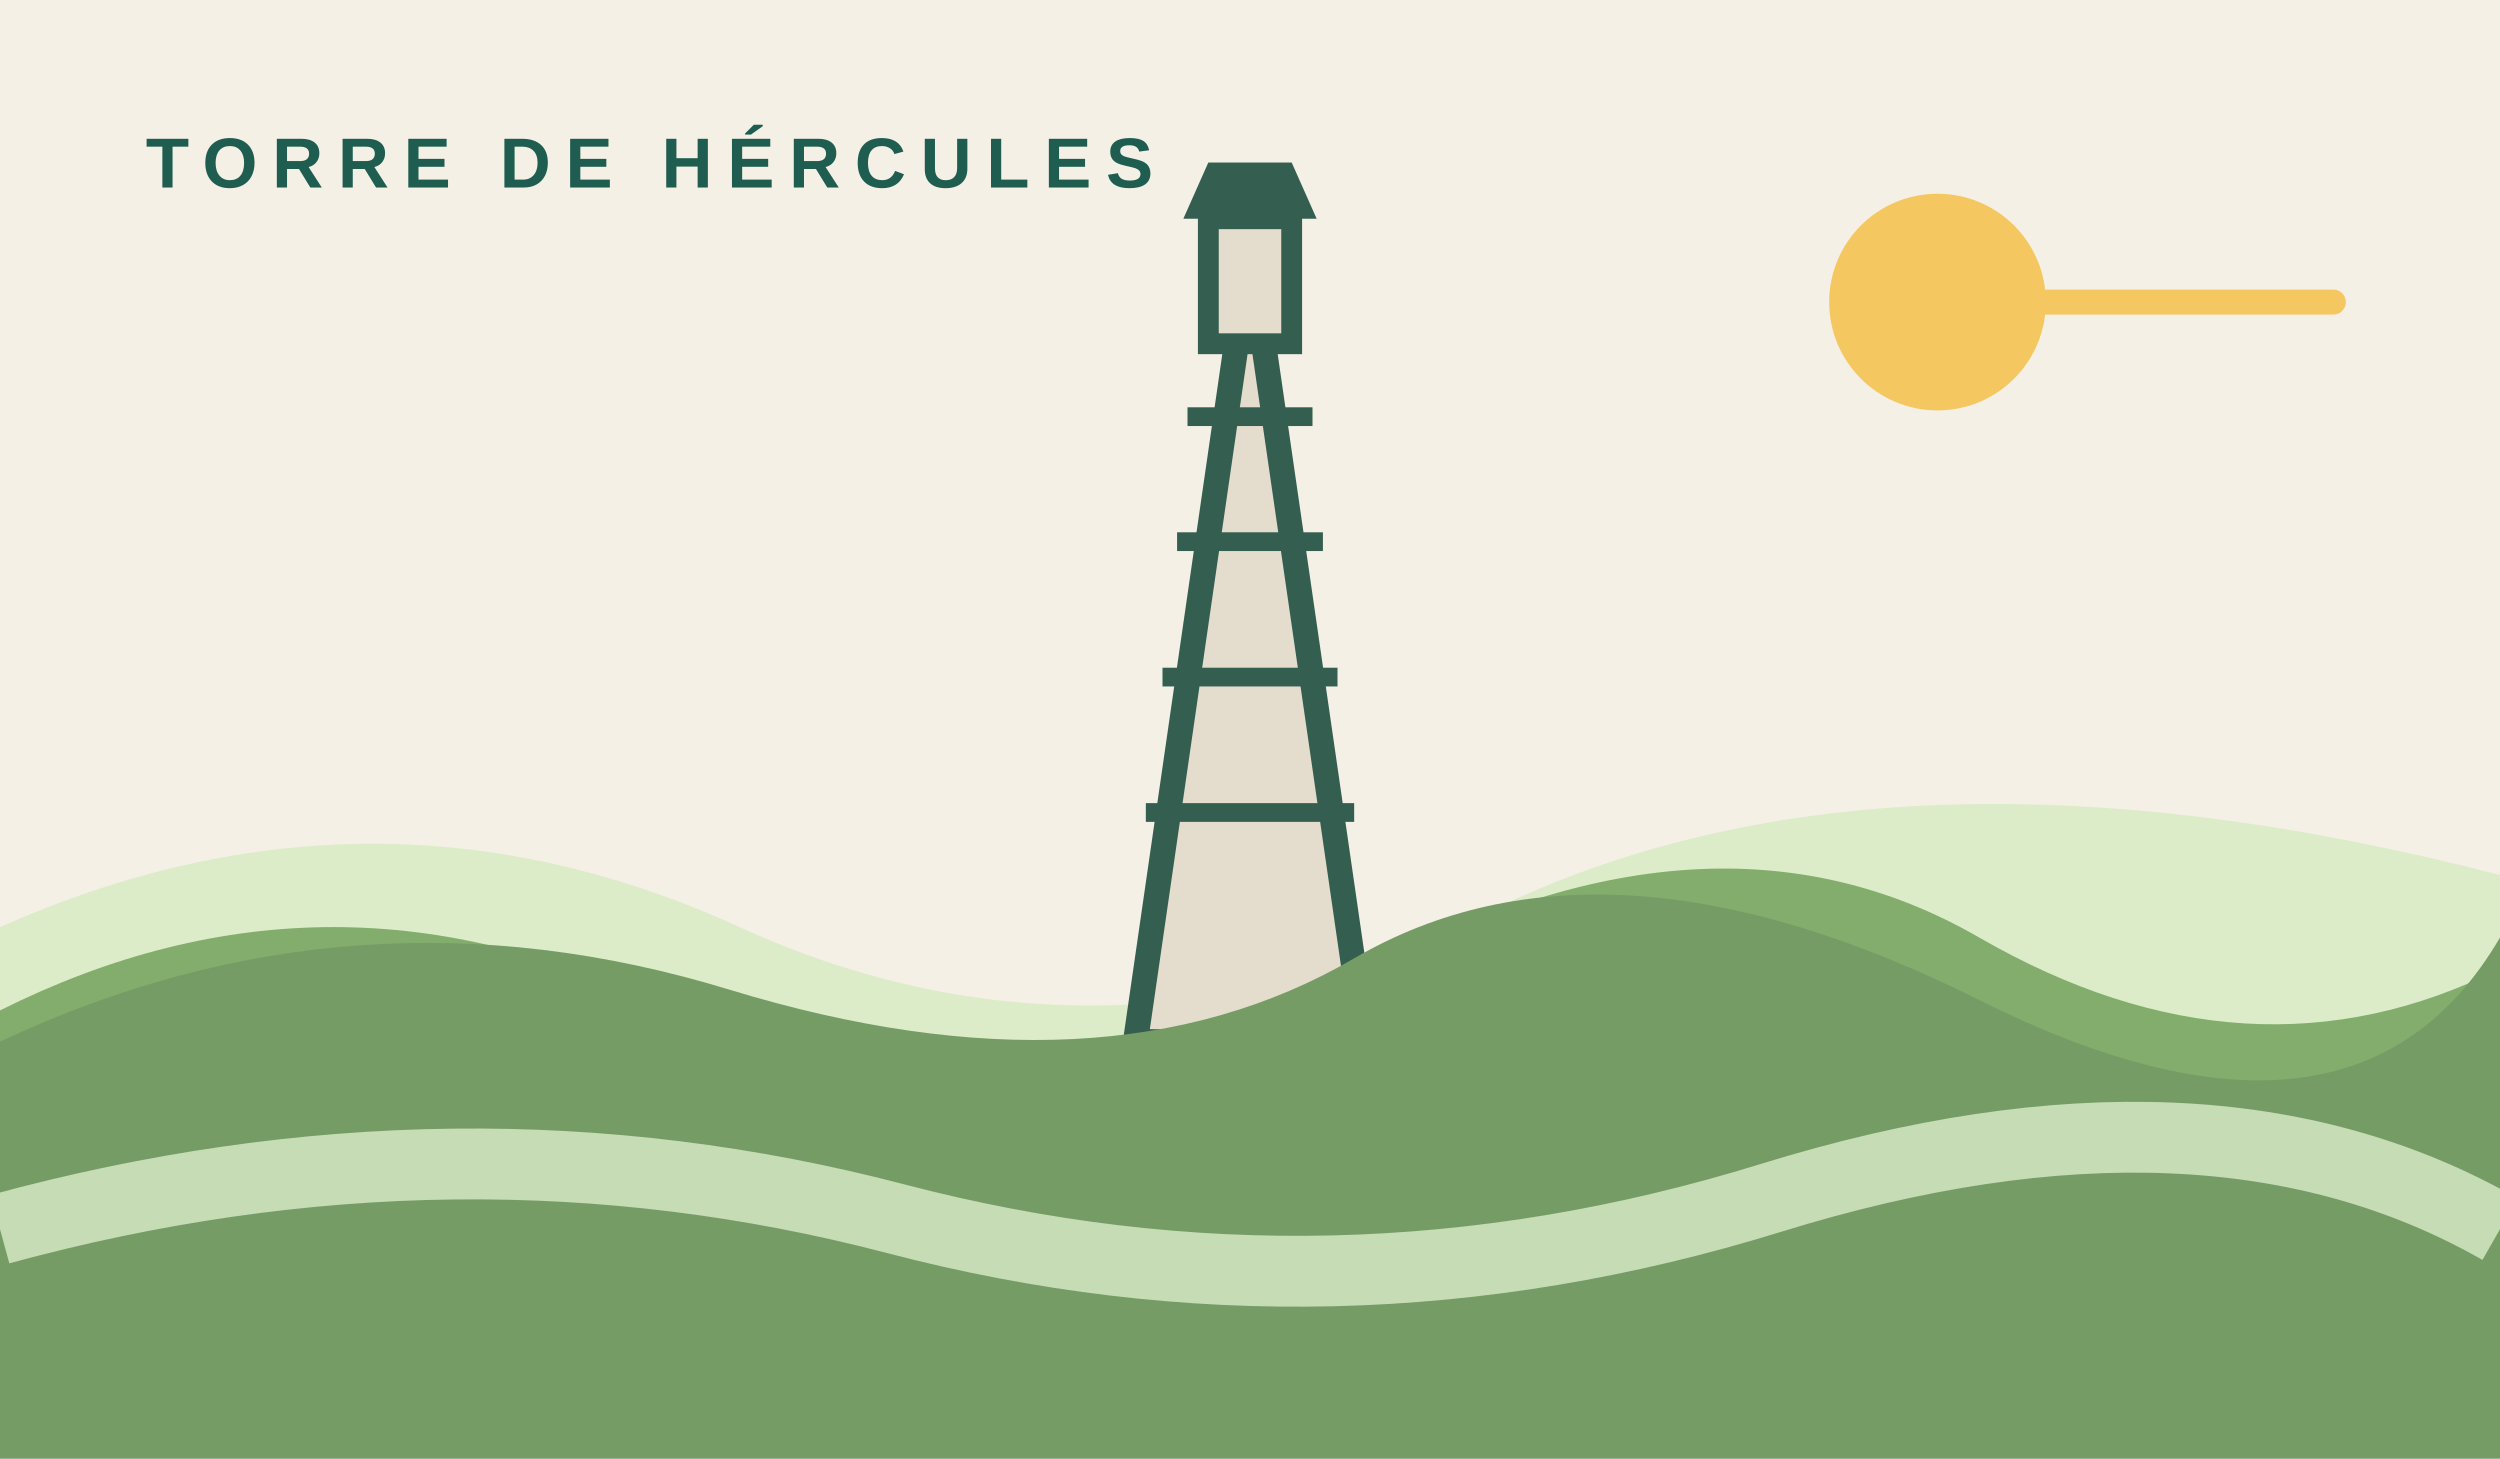
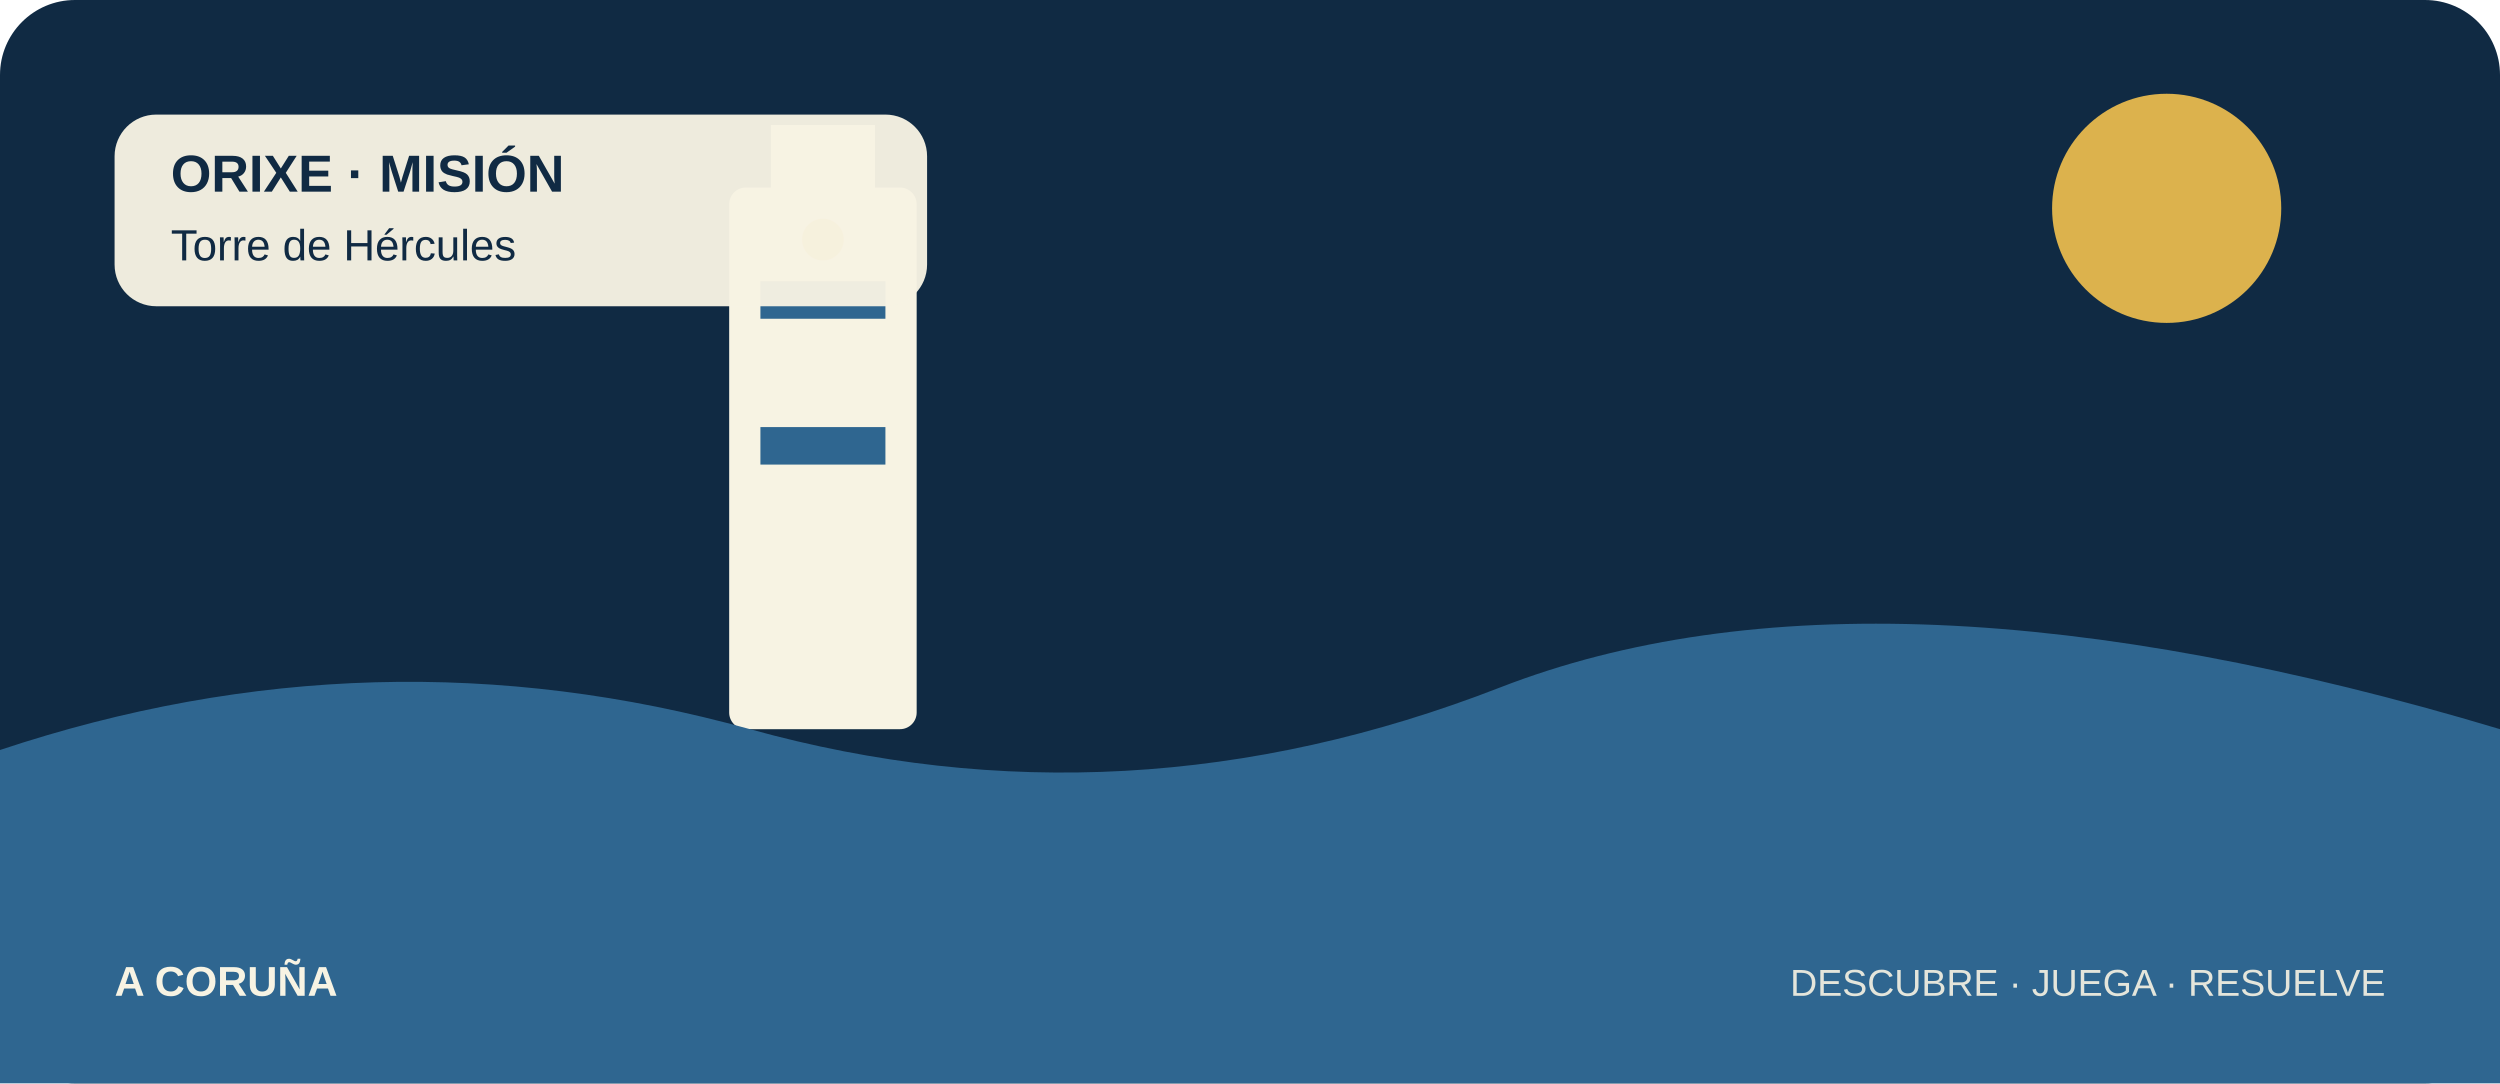
- <svg xmlns="http://www.w3.org/2000/svg" viewBox="0 0 1200 700" role="img" aria-labelledby="title desc">
-   <rect width="1200" height="700" fill="#f4f0e6" />
-   <rect x="0" y="0" width="1200" height="700" fill="#f4f0e6" />
-   <path d="M0 445 Q180 365 355 445 T720 435 T1200 420 V700 H0Z" fill="#dcecc8" />
-   <path d="M0 485 Q160 405 320 485 T650 470 T950 450 T1200 465 V700 H0Z" fill="#82ad6d" />
-   <path d="M0 575 Q240 520 480 575 T960 560 T1200 575 V700 H0Z" fill="#5c8b59" />
-   <path d="M545 500 L600 120 L655 500Z" fill="#e4ddcd" stroke="#345e50" stroke-width="12" />
-   <rect x="580" y="105" width="40" height="60" fill="#e4ddcd" stroke="#345e50" stroke-width="10" />
-   <path d="M568 105 L632 105 L620 78 L580 78Z" fill="#345e50" />
-   <path d="M570 200 H630 M565 260 H635 M558 325 H642 M550 390 H650" stroke="#345e50" stroke-width="9" />
-   <path d="M0 500 Q170 420 350 475 T650 460 T950 480 T1200 450 V700 H0Z" fill="#769c66" />
-   <path d="M0 590 Q220 530 430 585 T850 575 T1200 590" fill="none" stroke="#c6dcb5" stroke-width="34" />
-   <circle cx="930" cy="145" r="52" fill="#f5c761" />
-   <path d="M980 145 L1120 145" stroke="#f5c761" stroke-width="12" stroke-linecap="round" />
-   <text x="70" y="90" font-family="Arial,sans-serif" font-size="34" font-weight="700" letter-spacing="7" fill="#1e5d50">TORRE DE HÉRCULES</text>
+ <svg xmlns="http://www.w3.org/2000/svg" viewBox="0 0 1200 520" role="img" aria-label="Torre de Hércules">
+   <rect width="1200" height="520" rx="36" fill="#102a43" />
+   <circle cx="1040" cy="100" r="55" fill="#f2c14e" opacity=".9" />
+   <rect x="350" y="90" width="90" height="260" rx="8" fill="#f7f3e3" />
+   <rect x="370" y="60" width="50" height="40" fill="#f7f3e3" />
+   <rect x="365" y="135" width="60" height="18" fill="#2f6690" />
+   <rect x="365" y="205" width="60" height="18" fill="#2f6690" />
+   <circle cx="395" cy="115" r="10" fill="#f2c14e" />
+   <path d="M0 360 Q180 300 360 350 T720 330 T1200 350 V520 H0Z" fill="#2f6690" />
+   <rect x="55" y="55" width="390" height="92" rx="20" fill="#f7f3e3" opacity=".96" />
+   <text x="82" y="92" font-family="Arial,sans-serif" font-size="25" font-weight="700" fill="#102a43">ORIXE · MISIÓN</text>
+   <text x="82" y="125" font-family="Arial,sans-serif" font-size="21" fill="#102a43">Torre de Hércules</text>
+   <text x="55" y="478" font-family="Arial,sans-serif" font-size="20" font-weight="700" fill="#f7f3e3">A CORUÑA</text>
+   <text x="1145" y="478" text-anchor="end" font-family="Arial,sans-serif" font-size="18" fill="#f7f3e3" opacity=".9">DESCUBRE · JUEGA · RESUELVE</text>
</svg>
